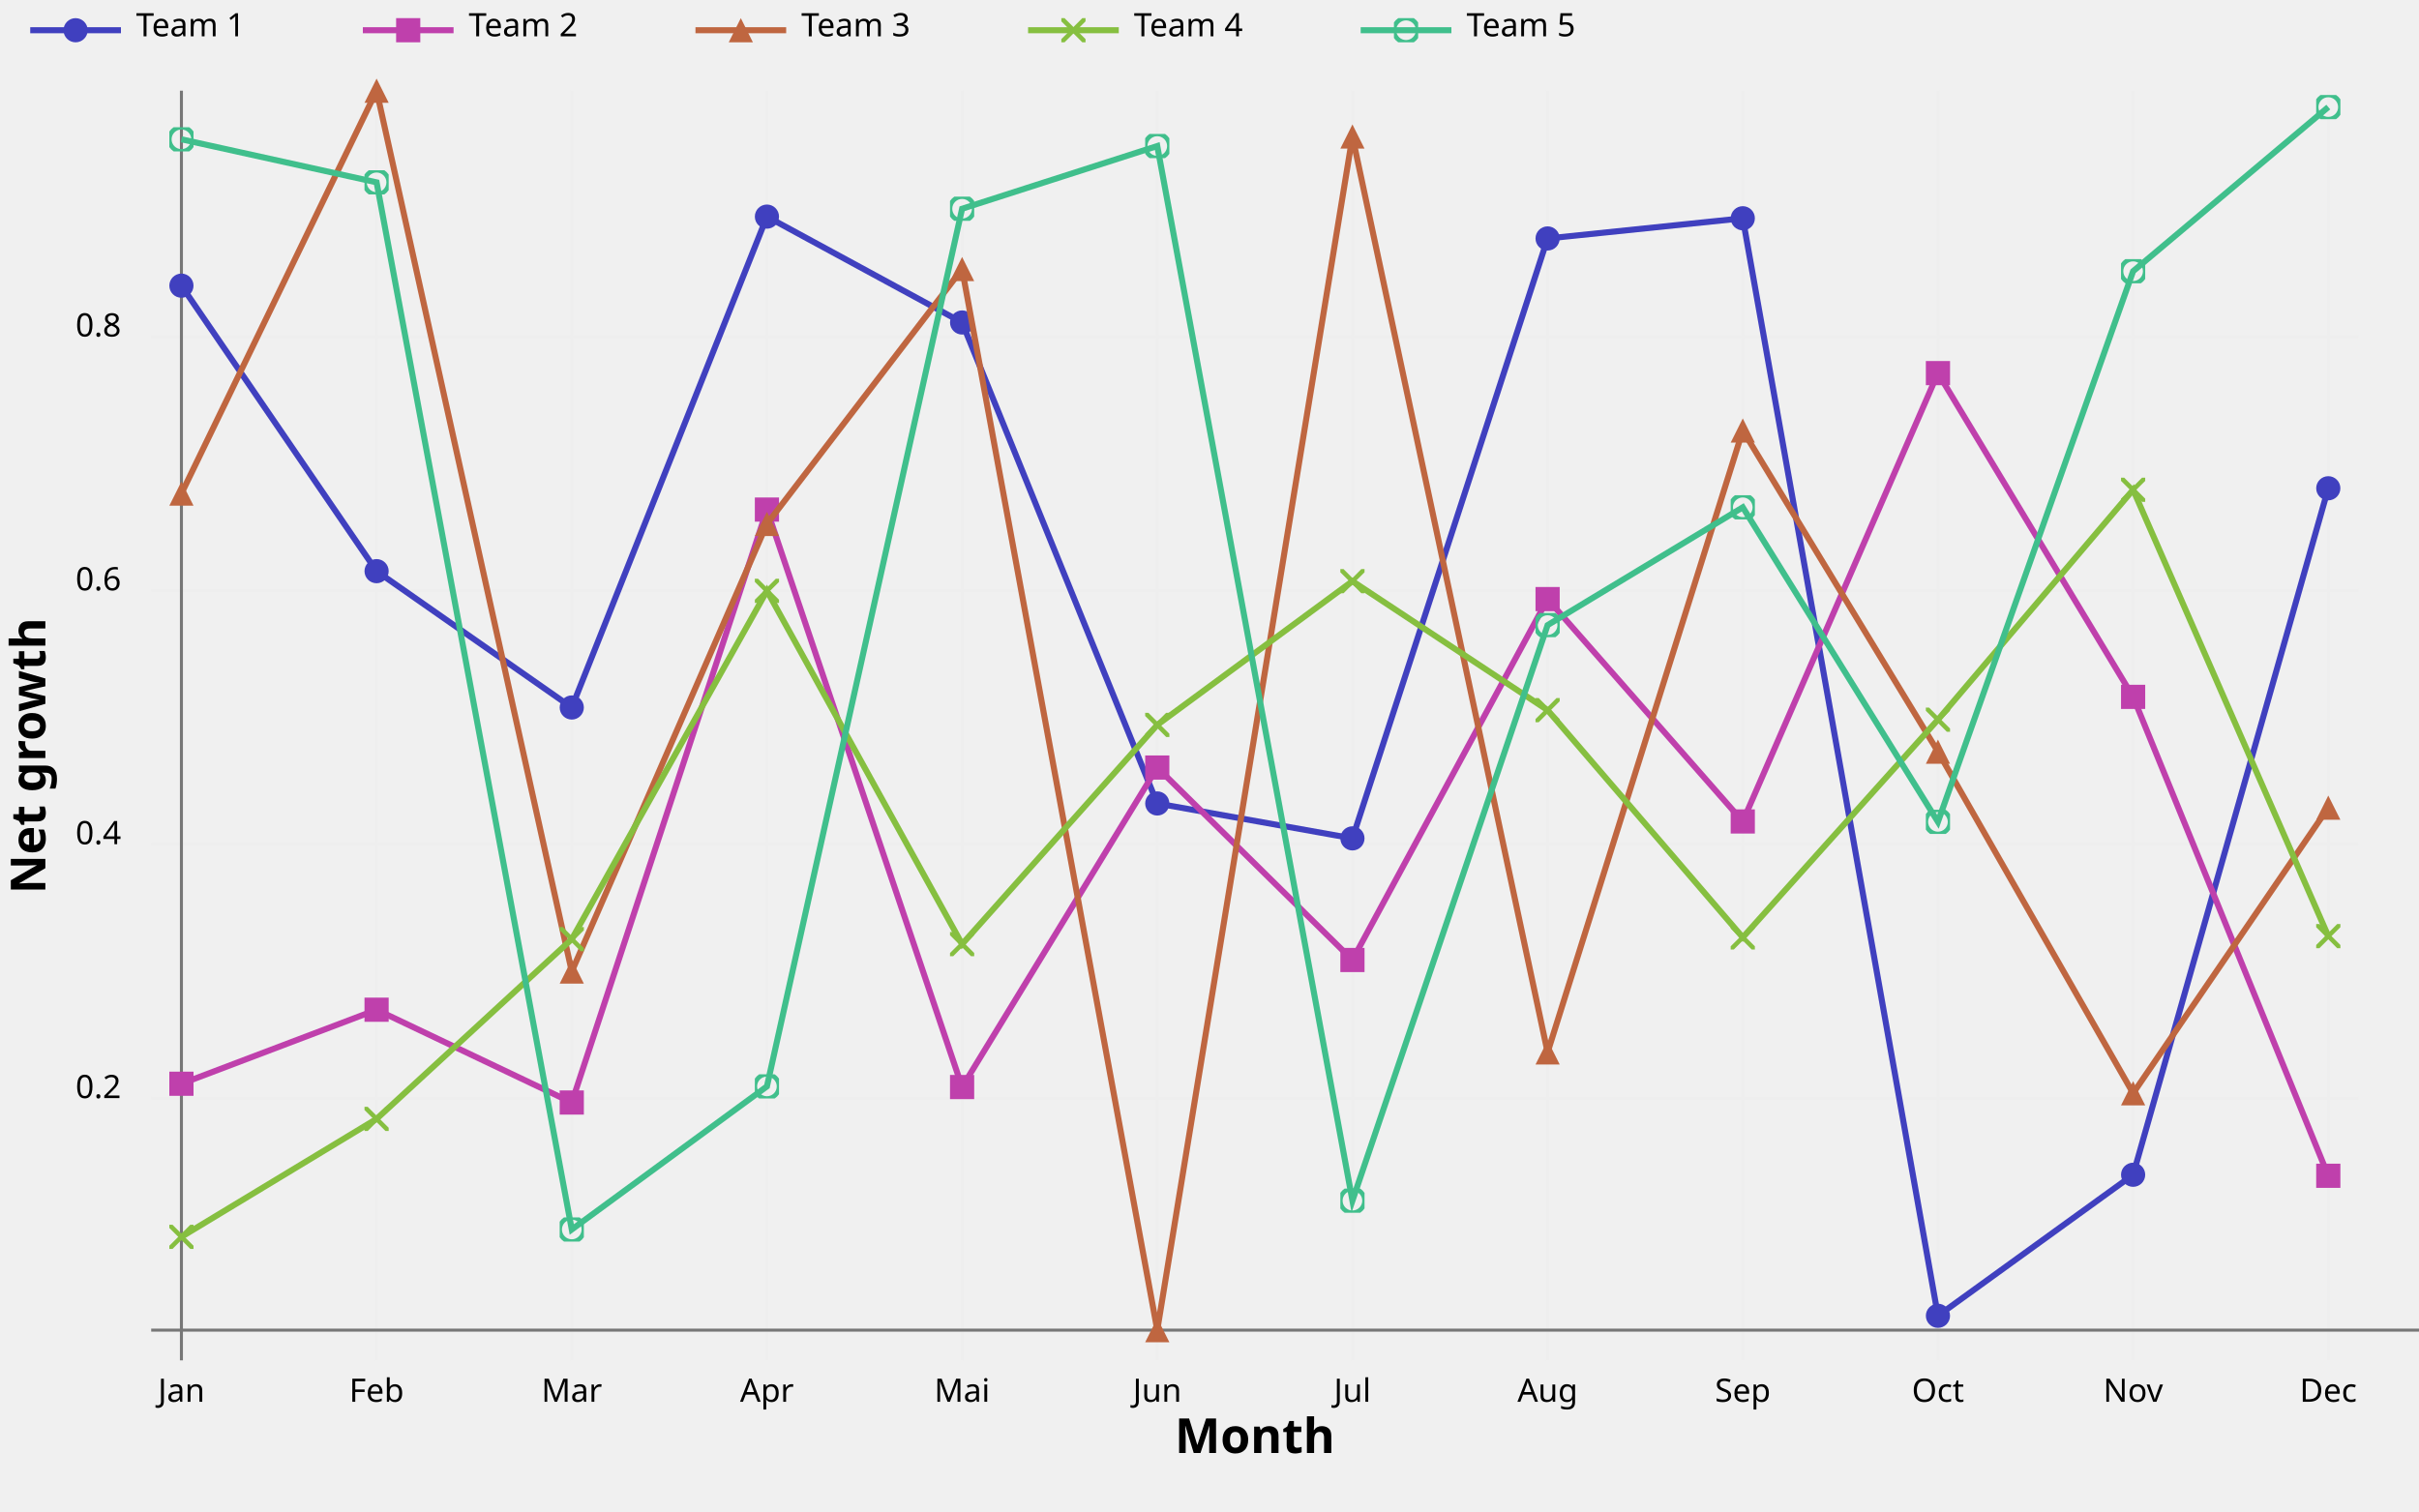
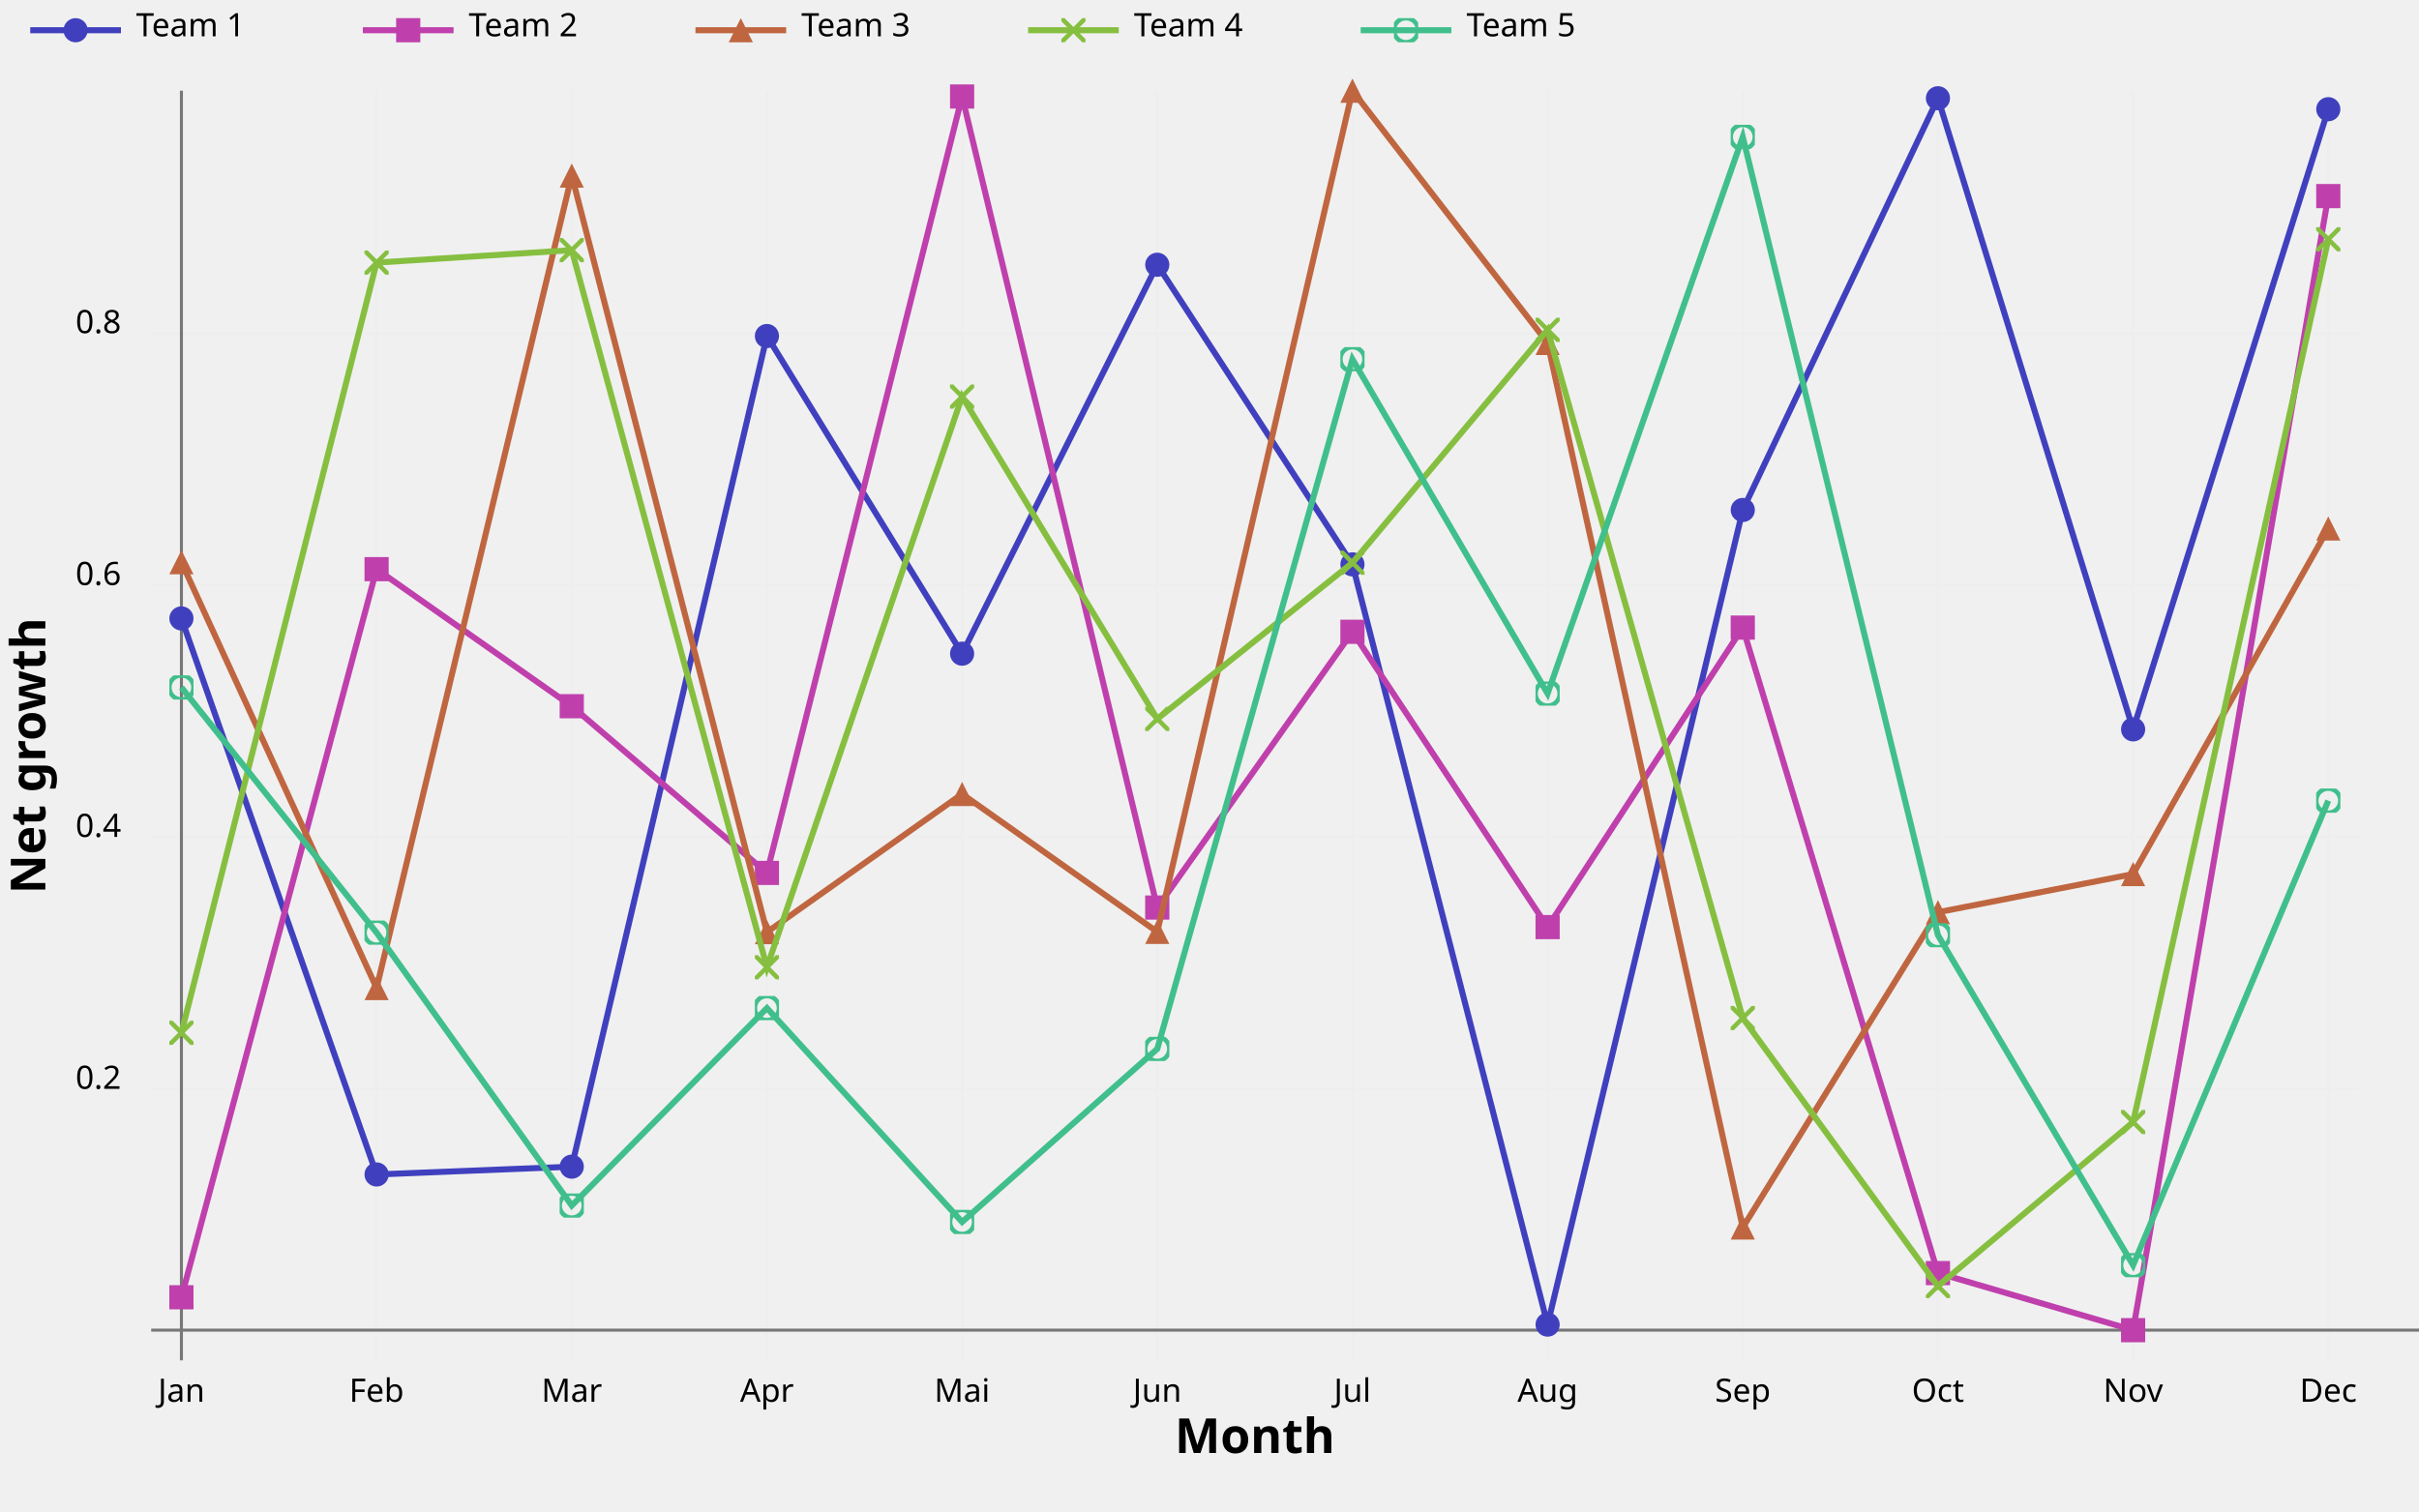
- <svg xmlns="http://www.w3.org/2000/svg" varsion="1.1" width="800" height="500">
-   <style>text { font-size: 8pt; font-family: sans-serif }  .axislegend { font-size: 12pt; font-weight: bold } .hovercircle {z-index:0; cursor:pointer; } .value {z-index: 1; display:none; background-color: #fff; opacity: 0.7; } .hovercircle:hover + .value, .value:hover { display:block; }</style>
+ <svg xmlns="http://www.w3.org/2000/svg" version="1.1" viewBox="0 0 800 500">
+   <style>text { font-size: 8pt; font-family: sans-serif }  .axislegend { font-size: 12pt; font-weight: bold } .hovercircle {z-index:0; cursor:pointer; } .value {z-index: 1; display:none; background-color: #fff; opacity: 1; } .hovercircle:hover + .value, .value:hover { display:block; }</style>
  <defs>
    <marker id="dot0" viewBox="0 0 8 8" refX="4" refY="4" markerWidth="4" markerHeight="4">
      <circle cx="4" cy="4" r="4" fill="#4040BF" />
    </marker>
    <marker id="dot1" viewBox="0 0 8 8" refX="4" refY="4" markerWidth="4" markerHeight="4">
      <rect x="0" y="0" width="8" height="10" fill="#BF40AC" />
    </marker>
    <marker id="dot2" viewBox="0 0 8 8" refX="4" refY="4" markerWidth="4" markerHeight="4">
      <polygon points="0,8 4,0 8,8" fill="#BF6640" />
    </marker>
    <marker id="dot3" viewBox="0 0 8 8" refX="4" refY="4" markerWidth="4" markerHeight="4">
      <line x1="0" y1="0" x2="8" y2="8" stroke="#86BF40" stroke-width="1.5" />
      <line x1="0" y1="8" x2="8" y2="0" stroke="#86BF40" stroke-width="1.5" />
    </marker>
    <marker id="dot4" viewBox="0 0 8 8" refX="4" refY="4" markerWidth="4" markerHeight="4">
      <circle cx="4" cy="4" r="4" stroke="#40BF8C" stroke-width="1.5" fill="none" />
    </marker>
  </defs>
  <polyline points="10,10 25,10 40,10" fill="none" stroke="#4040BF" stroke-width="2" marker-mid="url(#dot0)" />
  <text x="45" y="12" alignment-baseline="middle">Team 1</text>
  <polyline points="120,10 135,10 150,10" fill="none" stroke="#BF40AC" stroke-width="2" marker-mid="url(#dot1)" />
  <text x="155" y="12" alignment-baseline="middle">Team 2</text>
  <polyline points="230,10 245,10 260,10" fill="none" stroke="#BF6640" stroke-width="2" marker-mid="url(#dot2)" />
  <text x="265" y="12" alignment-baseline="middle">Team 3</text>
  <polyline points="340,10 355,10 370,10" fill="none" stroke="#86BF40" stroke-width="2" marker-mid="url(#dot3)" />
  <text x="375" y="12" alignment-baseline="middle">Team 4</text>
  <polyline points="450,10 465,10 480,10" fill="none" stroke="#40BF8C" stroke-width="2" marker-mid="url(#dot4)" />
  <text x="485" y="12" alignment-baseline="middle">Team 5</text>
-   <line x1="50" x2="780" y1="363.24" y2="363.24" stroke="#eee" stroke-width="1" />
-   <text x="25" y="363.24">0.2</text>
-   <line x1="50" x2="780" y1="279.259" y2="279.259" stroke="#eee" stroke-width="1" />
-   <text x="25" y="279.259">0.4</text>
-   <line x1="50" x2="780" y1="195.277" y2="195.277" stroke="#eee" stroke-width="1" />
-   <text x="25" y="195.277">0.6</text>
-   <line x1="50" x2="780" y1="111.295" y2="111.295" stroke="#eee" stroke-width="1" />
-   <text x="25" y="111.295">0.8</text>
+   <line x1="50" x2="780" y1="360.175" y2="360.175" stroke="#eee" stroke-width="1" />
+   <text x="25" y="360.175">0.2</text>
+   <line x1="50" x2="780" y1="276.85" y2="276.85" stroke="#eee" stroke-width="1" />
+   <text x="25" y="276.85">0.4</text>
+   <line x1="50" x2="780" y1="193.525" y2="193.525" stroke="#eee" stroke-width="1" />
+   <text x="25" y="193.525">0.6</text>
+   <line x1="50" x2="780" y1="110.2" y2="110.2" stroke="#eee" stroke-width="1" />
+   <text x="25" y="110.2">0.8</text>
  <line x1="60" x2="60" y1="30" y2="450" stroke="#eee" stroke-width="1" />
  <text x="60" y="460" dominant-baseline="middle" text-anchor="middle">Jan</text>
  <line x1="124.545" x2="124.545" y1="30" y2="450" stroke="#eee" stroke-width="1" />
  <text x="124.545" y="460" dominant-baseline="middle" text-anchor="middle">Feb</text>
  <line x1="189.091" x2="189.091" y1="30" y2="450" stroke="#eee" stroke-width="1" />
  <text x="189.091" y="460" dominant-baseline="middle" text-anchor="middle">Mar</text>
  <line x1="253.636" x2="253.636" y1="30" y2="450" stroke="#eee" stroke-width="1" />
  <text x="253.636" y="460" dominant-baseline="middle" text-anchor="middle">Apr</text>
  <line x1="318.182" x2="318.182" y1="30" y2="450" stroke="#eee" stroke-width="1" />
  <text x="318.182" y="460" dominant-baseline="middle" text-anchor="middle">Mai</text>
  <line x1="382.727" x2="382.727" y1="30" y2="450" stroke="#eee" stroke-width="1" />
  <text x="382.727" y="460" dominant-baseline="middle" text-anchor="middle">Jun</text>
  <line x1="447.273" x2="447.273" y1="30" y2="450" stroke="#eee" stroke-width="1" />
  <text x="447.273" y="460" dominant-baseline="middle" text-anchor="middle">Jul</text>
  <line x1="511.818" x2="511.818" y1="30" y2="450" stroke="#eee" stroke-width="1" />
  <text x="511.818" y="460" dominant-baseline="middle" text-anchor="middle">Aug</text>
  <line x1="576.364" x2="576.364" y1="30" y2="450" stroke="#eee" stroke-width="1" />
  <text x="576.364" y="460" dominant-baseline="middle" text-anchor="middle">Sep</text>
  <line x1="640.909" x2="640.909" y1="30" y2="450" stroke="#eee" stroke-width="1" />
  <text x="640.909" y="460" dominant-baseline="middle" text-anchor="middle">Oct</text>
  <line x1="705.455" x2="705.455" y1="30" y2="450" stroke="#eee" stroke-width="1" />
  <text x="705.455" y="460" dominant-baseline="middle" text-anchor="middle">Nov</text>
  <line x1="770" x2="770" y1="30" y2="450" stroke="#eee" stroke-width="1" />
  <text x="770" y="460" dominant-baseline="middle" text-anchor="middle">Dec</text>
  <line x1="50" x2="800" y1="440" y2="440" stroke="#777" stroke-width="1" />
  <text x="415" y="475" class="axislegend" dominant-baseline="middle" text-anchor="middle">Month</text>
  <line x1="60" x2="60" y1="30" y2="450" stroke="#777" stroke-width="1" />
  <text x="15" y="250" transform="rotate(270, 15, 250)" class="axislegend" text-anchor="middle" alignment-baseline="middle">Net growth</text>
-   <polyline points="60,94.498 124.545,188.936 189.091,234.034 253.636,71.655 318.182,106.676 382.727,265.779 447.273,277.327 511.818,78.878 576.364,72.201 640.909,435.255 705.455,388.603 770,161.516 " fill="none" stroke="#4040BF" stroke-width="2" marker-start="url(#dot0)" marker-mid="url(#dot0)" marker-end="url(#dot0)" />
-   <polyline points="60,358.495 124.545,334.015 189.091,364.71 253.636,168.57 318.182,359.587 382.727,253.896 447.273,317.554 511.818,198.174 576.364,271.742 640.909,123.43 705.455,230.507 770,388.939 " fill="none" stroke="#BF40AC" stroke-width="2" marker-start="url(#dot1)" marker-mid="url(#dot1)" marker-end="url(#dot1)" />
-   <polyline points="60,163.279 124.545,30 189.091,321.375 253.636,173.315 318.182,88.997 382.727,440 447.273,45.159 511.818,348.124 576.364,142.41 640.909,248.647 705.455,361.645 770,267.165 " fill="none" stroke="#BF6640" stroke-width="2" marker-start="url(#dot2)" marker-mid="url(#dot2)" marker-end="url(#dot2)" />
-   <polyline points="60,409.137 124.545,370.127 189.091,310.668 253.636,195.444 318.182,312.305 382.727,239.787 447.273,192.253 511.818,234.916 576.364,310.08 640.909,238.065 705.455,162.02 770,309.66 " fill="none" stroke="#86BF40" stroke-width="2" marker-start="url(#dot3)" marker-mid="url(#dot3)" marker-end="url(#dot3)" />
-   <polyline points="60,46.083 124.545,60.317 189.091,406.701 253.636,359.377 318.182,69.052 382.727,48.308 447.273,397.169 511.818,206.782 576.364,167.814 640.909,271.868 705.455,89.711 770,35.417 " fill="none" stroke="#40BF8C" stroke-width="2" marker-start="url(#dot4)" marker-mid="url(#dot4)" marker-end="url(#dot4)" />
-   <circle class="hovercircle" cx="60" cy="94.498" r="15" fill="#fff" fill-opacity="0" />
-   <text style="paint-order:stroke fill" class="value" x="60" y="84.498" text-anchor="middle" alignment-baseline="middle" stroke="#fff" stroke-width="10" fill="#555">0.84</text>
-   <circle class="hovercircle" cx="124.545" cy="188.936" r="15" fill="#fff" fill-opacity="0" />
-   <text style="paint-order:stroke fill" class="value" x="124.545" y="178.936" text-anchor="middle" alignment-baseline="middle" stroke="#fff" stroke-width="10" fill="#555">0.6151</text>
-   <circle class="hovercircle" cx="189.091" cy="234.034" r="15" fill="#fff" fill-opacity="0" />
-   <text style="paint-order:stroke fill" class="value" x="189.091" y="224.034" text-anchor="middle" alignment-baseline="middle" stroke="#fff" stroke-width="10" fill="#555">0.5077</text>
-   <circle class="hovercircle" cx="253.636" cy="71.655" r="15" fill="#fff" fill-opacity="0" />
-   <text style="paint-order:stroke fill" class="value" x="253.636" y="61.655" text-anchor="middle" alignment-baseline="middle" stroke="#fff" stroke-width="10" fill="#555">0.8944</text>
-   <circle class="hovercircle" cx="318.182" cy="106.676" r="15" fill="#fff" fill-opacity="0" />
-   <text style="paint-order:stroke fill" class="value" x="318.182" y="96.676" text-anchor="middle" alignment-baseline="middle" stroke="#fff" stroke-width="10" fill="#555">0.811</text>
-   <circle class="hovercircle" cx="382.727" cy="265.779" r="15" fill="#fff" fill-opacity="0" />
-   <text style="paint-order:stroke fill" class="value" x="382.727" y="255.779" text-anchor="middle" alignment-baseline="middle" stroke="#fff" stroke-width="10" fill="#555">0.4321</text>
-   <circle class="hovercircle" cx="447.273" cy="277.327" r="15" fill="#fff" fill-opacity="0" />
-   <text style="paint-order:stroke fill" class="value" x="447.273" y="267.327" text-anchor="middle" alignment-baseline="middle" stroke="#fff" stroke-width="10" fill="#555">0.4046</text>
-   <circle class="hovercircle" cx="511.818" cy="78.878" r="15" fill="#fff" fill-opacity="0" />
-   <text style="paint-order:stroke fill" class="value" x="511.818" y="68.878" text-anchor="middle" alignment-baseline="middle" stroke="#fff" stroke-width="10" fill="#555">0.8772</text>
-   <circle class="hovercircle" cx="576.364" cy="72.201" r="15" fill="#fff" fill-opacity="0" />
-   <text style="paint-order:stroke fill" class="value" x="576.364" y="62.201" text-anchor="middle" alignment-baseline="middle" stroke="#fff" stroke-width="10" fill="#555">0.8931</text>
-   <circle class="hovercircle" cx="640.909" cy="435.255" r="15" fill="#fff" fill-opacity="0" />
-   <text style="paint-order:stroke fill" class="value" x="640.909" y="425.255" text-anchor="middle" alignment-baseline="middle" stroke="#fff" stroke-width="10" fill="#555">0.0285</text>
-   <circle class="hovercircle" cx="705.455" cy="388.603" r="15" fill="#fff" fill-opacity="0" />
-   <text style="paint-order:stroke fill" class="value" x="705.455" y="378.603" text-anchor="middle" alignment-baseline="middle" stroke="#fff" stroke-width="10" fill="#555">0.1396</text>
-   <circle class="hovercircle" cx="770" cy="161.516" r="15" fill="#fff" fill-opacity="0" />
-   <text style="paint-order:stroke fill" class="value" x="770" y="151.516" text-anchor="middle" alignment-baseline="middle" stroke="#fff" stroke-width="10" fill="#555">0.6804</text>
-   <circle class="hovercircle" cx="60" cy="358.495" r="15" fill="#fff" fill-opacity="0" />
-   <text style="paint-order:stroke fill" class="value" x="60" y="348.495" text-anchor="middle" alignment-baseline="middle" stroke="#fff" stroke-width="10" fill="#555">0.2113</text>
-   <circle class="hovercircle" cx="124.545" cy="334.015" r="15" fill="#fff" fill-opacity="0" />
-   <text style="paint-order:stroke fill" class="value" x="124.545" y="324.015" text-anchor="middle" alignment-baseline="middle" stroke="#fff" stroke-width="10" fill="#555">0.2696</text>
-   <circle class="hovercircle" cx="189.091" cy="364.71" r="15" fill="#fff" fill-opacity="0" />
-   <text style="paint-order:stroke fill" class="value" x="189.091" y="354.71" text-anchor="middle" alignment-baseline="middle" stroke="#fff" stroke-width="10" fill="#555">0.1965</text>
-   <circle class="hovercircle" cx="253.636" cy="168.57" r="15" fill="#fff" fill-opacity="0" />
-   <text style="paint-order:stroke fill" class="value" x="253.636" y="158.57" text-anchor="middle" alignment-baseline="middle" stroke="#fff" stroke-width="10" fill="#555">0.6636</text>
-   <circle class="hovercircle" cx="318.182" cy="359.587" r="15" fill="#fff" fill-opacity="0" />
-   <text style="paint-order:stroke fill" class="value" x="318.182" y="349.587" text-anchor="middle" alignment-baseline="middle" stroke="#fff" stroke-width="10" fill="#555">0.2087</text>
-   <circle class="hovercircle" cx="382.727" cy="253.896" r="15" fill="#fff" fill-opacity="0" />
-   <text style="paint-order:stroke fill" class="value" x="382.727" y="243.896" text-anchor="middle" alignment-baseline="middle" stroke="#fff" stroke-width="10" fill="#555">0.4604</text>
-   <circle class="hovercircle" cx="447.273" cy="317.554" r="15" fill="#fff" fill-opacity="0" />
-   <text style="paint-order:stroke fill" class="value" x="447.273" y="307.554" text-anchor="middle" alignment-baseline="middle" stroke="#fff" stroke-width="10" fill="#555">0.3088</text>
-   <circle class="hovercircle" cx="511.818" cy="198.174" r="15" fill="#fff" fill-opacity="0" />
-   <text style="paint-order:stroke fill" class="value" x="511.818" y="188.174" text-anchor="middle" alignment-baseline="middle" stroke="#fff" stroke-width="10" fill="#555">0.5931</text>
-   <circle class="hovercircle" cx="576.364" cy="271.742" r="15" fill="#fff" fill-opacity="0" />
-   <text style="paint-order:stroke fill" class="value" x="576.364" y="261.742" text-anchor="middle" alignment-baseline="middle" stroke="#fff" stroke-width="10" fill="#555">0.4179</text>
-   <circle class="hovercircle" cx="640.909" cy="123.43" r="15" fill="#fff" fill-opacity="0" />
-   <text style="paint-order:stroke fill" class="value" x="640.909" y="113.43" text-anchor="middle" alignment-baseline="middle" stroke="#fff" stroke-width="10" fill="#555">0.7711</text>
-   <circle class="hovercircle" cx="705.455" cy="230.507" r="15" fill="#fff" fill-opacity="0" />
-   <text style="paint-order:stroke fill" class="value" x="705.455" y="220.507" text-anchor="middle" alignment-baseline="middle" stroke="#fff" stroke-width="10" fill="#555">0.5161</text>
-   <circle class="hovercircle" cx="770" cy="388.939" r="15" fill="#fff" fill-opacity="0" />
-   <text style="paint-order:stroke fill" class="value" x="770" y="378.939" text-anchor="middle" alignment-baseline="middle" stroke="#fff" stroke-width="10" fill="#555">0.1388</text>
-   <circle class="hovercircle" cx="60" cy="163.279" r="15" fill="#fff" fill-opacity="0" />
-   <text style="paint-order:stroke fill" class="value" x="60" y="153.279" text-anchor="middle" alignment-baseline="middle" stroke="#fff" stroke-width="10" fill="#555">0.6762</text>
-   <circle class="hovercircle" cx="124.545" cy="30" r="15" fill="#fff" fill-opacity="0" />
-   <text style="paint-order:stroke fill" class="value" x="124.545" y="20" text-anchor="middle" alignment-baseline="middle" stroke="#fff" stroke-width="10" fill="#555">0.9936</text>
-   <circle class="hovercircle" cx="189.091" cy="321.375" r="15" fill="#fff" fill-opacity="0" />
-   <text style="paint-order:stroke fill" class="value" x="189.091" y="311.375" text-anchor="middle" alignment-baseline="middle" stroke="#fff" stroke-width="10" fill="#555">0.2997</text>
-   <circle class="hovercircle" cx="253.636" cy="173.315" r="15" fill="#fff" fill-opacity="0" />
-   <text style="paint-order:stroke fill" class="value" x="253.636" y="163.315" text-anchor="middle" alignment-baseline="middle" stroke="#fff" stroke-width="10" fill="#555">0.6523</text>
-   <circle class="hovercircle" cx="318.182" cy="88.997" r="15" fill="#fff" fill-opacity="0" />
-   <text style="paint-order:stroke fill" class="value" x="318.182" y="78.997" text-anchor="middle" alignment-baseline="middle" stroke="#fff" stroke-width="10" fill="#555">0.8531</text>
-   <circle class="hovercircle" cx="382.727" cy="440" r="15" fill="#fff" fill-opacity="0" />
-   <text style="paint-order:stroke fill" class="value" x="382.727" y="430" text-anchor="middle" alignment-baseline="middle" stroke="#fff" stroke-width="10" fill="#555">0.0172</text>
-   <circle class="hovercircle" cx="447.273" cy="45.159" r="15" fill="#fff" fill-opacity="0" />
-   <text style="paint-order:stroke fill" class="value" x="447.273" y="35.159" text-anchor="middle" alignment-baseline="middle" stroke="#fff" stroke-width="10" fill="#555">0.9575</text>
-   <circle class="hovercircle" cx="511.818" cy="348.124" r="15" fill="#fff" fill-opacity="0" />
-   <text style="paint-order:stroke fill" class="value" x="511.818" y="338.124" text-anchor="middle" alignment-baseline="middle" stroke="#fff" stroke-width="10" fill="#555">0.236</text>
-   <circle class="hovercircle" cx="576.364" cy="142.41" r="15" fill="#fff" fill-opacity="0" />
-   <text style="paint-order:stroke fill" class="value" x="576.364" y="132.41" text-anchor="middle" alignment-baseline="middle" stroke="#fff" stroke-width="10" fill="#555">0.7259</text>
-   <circle class="hovercircle" cx="640.909" cy="248.647" r="15" fill="#fff" fill-opacity="0" />
-   <text style="paint-order:stroke fill" class="value" x="640.909" y="238.647" text-anchor="middle" alignment-baseline="middle" stroke="#fff" stroke-width="10" fill="#555">0.4729</text>
-   <circle class="hovercircle" cx="705.455" cy="361.645" r="15" fill="#fff" fill-opacity="0" />
-   <text style="paint-order:stroke fill" class="value" x="705.455" y="351.645" text-anchor="middle" alignment-baseline="middle" stroke="#fff" stroke-width="10" fill="#555">0.2038</text>
-   <circle class="hovercircle" cx="770" cy="267.165" r="15" fill="#fff" fill-opacity="0" />
-   <text style="paint-order:stroke fill" class="value" x="770" y="257.165" text-anchor="middle" alignment-baseline="middle" stroke="#fff" stroke-width="10" fill="#555">0.4288</text>
-   <circle class="hovercircle" cx="60" cy="409.137" r="15" fill="#fff" fill-opacity="0" />
-   <text style="paint-order:stroke fill" class="value" x="60" y="399.137" text-anchor="middle" alignment-baseline="middle" stroke="#fff" stroke-width="10" fill="#555">0.0907</text>
-   <circle class="hovercircle" cx="124.545" cy="370.127" r="15" fill="#fff" fill-opacity="0" />
-   <text style="paint-order:stroke fill" class="value" x="124.545" y="360.127" text-anchor="middle" alignment-baseline="middle" stroke="#fff" stroke-width="10" fill="#555">0.1836</text>
-   <circle class="hovercircle" cx="189.091" cy="310.668" r="15" fill="#fff" fill-opacity="0" />
-   <text style="paint-order:stroke fill" class="value" x="189.091" y="300.668" text-anchor="middle" alignment-baseline="middle" stroke="#fff" stroke-width="10" fill="#555">0.3252</text>
-   <circle class="hovercircle" cx="253.636" cy="195.444" r="15" fill="#fff" fill-opacity="0" />
-   <text style="paint-order:stroke fill" class="value" x="253.636" y="185.444" text-anchor="middle" alignment-baseline="middle" stroke="#fff" stroke-width="10" fill="#555">0.5996</text>
-   <circle class="hovercircle" cx="318.182" cy="312.305" r="15" fill="#fff" fill-opacity="0" />
-   <text style="paint-order:stroke fill" class="value" x="318.182" y="302.305" text-anchor="middle" alignment-baseline="middle" stroke="#fff" stroke-width="10" fill="#555">0.3213</text>
-   <circle class="hovercircle" cx="382.727" cy="239.787" r="15" fill="#fff" fill-opacity="0" />
-   <text style="paint-order:stroke fill" class="value" x="382.727" y="229.787" text-anchor="middle" alignment-baseline="middle" stroke="#fff" stroke-width="10" fill="#555">0.494</text>
-   <circle class="hovercircle" cx="447.273" cy="192.253" r="15" fill="#fff" fill-opacity="0" />
-   <text style="paint-order:stroke fill" class="value" x="447.273" y="182.253" text-anchor="middle" alignment-baseline="middle" stroke="#fff" stroke-width="10" fill="#555">0.6072</text>
-   <circle class="hovercircle" cx="511.818" cy="234.916" r="15" fill="#fff" fill-opacity="0" />
-   <text style="paint-order:stroke fill" class="value" x="511.818" y="224.916" text-anchor="middle" alignment-baseline="middle" stroke="#fff" stroke-width="10" fill="#555">0.5056</text>
-   <circle class="hovercircle" cx="576.364" cy="310.08" r="15" fill="#fff" fill-opacity="0" />
-   <text style="paint-order:stroke fill" class="value" x="576.364" y="300.08" text-anchor="middle" alignment-baseline="middle" stroke="#fff" stroke-width="10" fill="#555">0.3266</text>
-   <circle class="hovercircle" cx="640.909" cy="238.065" r="15" fill="#fff" fill-opacity="0" />
-   <text style="paint-order:stroke fill" class="value" x="640.909" y="228.065" text-anchor="middle" alignment-baseline="middle" stroke="#fff" stroke-width="10" fill="#555">0.4981</text>
-   <circle class="hovercircle" cx="705.455" cy="162.02" r="15" fill="#fff" fill-opacity="0" />
-   <text style="paint-order:stroke fill" class="value" x="705.455" y="152.02" text-anchor="middle" alignment-baseline="middle" stroke="#fff" stroke-width="10" fill="#555">0.6792</text>
-   <circle class="hovercircle" cx="770" cy="309.66" r="15" fill="#fff" fill-opacity="0" />
-   <text style="paint-order:stroke fill" class="value" x="770" y="299.66" text-anchor="middle" alignment-baseline="middle" stroke="#fff" stroke-width="10" fill="#555">0.3276</text>
-   <circle class="hovercircle" cx="60" cy="46.083" r="15" fill="#fff" fill-opacity="0" />
-   <text style="paint-order:stroke fill" class="value" x="60" y="36.083" text-anchor="middle" alignment-baseline="middle" stroke="#fff" stroke-width="10" fill="#555">0.9553</text>
-   <circle class="hovercircle" cx="124.545" cy="60.317" r="15" fill="#fff" fill-opacity="0" />
-   <text style="paint-order:stroke fill" class="value" x="124.545" y="50.317" text-anchor="middle" alignment-baseline="middle" stroke="#fff" stroke-width="10" fill="#555">0.9214</text>
-   <circle class="hovercircle" cx="189.091" cy="406.701" r="15" fill="#fff" fill-opacity="0" />
-   <text style="paint-order:stroke fill" class="value" x="189.091" y="396.701" text-anchor="middle" alignment-baseline="middle" stroke="#fff" stroke-width="10" fill="#555">0.0965</text>
-   <circle class="hovercircle" cx="253.636" cy="359.377" r="15" fill="#fff" fill-opacity="0" />
-   <text style="paint-order:stroke fill" class="value" x="253.636" y="349.377" text-anchor="middle" alignment-baseline="middle" stroke="#fff" stroke-width="10" fill="#555">0.2092</text>
-   <circle class="hovercircle" cx="318.182" cy="69.052" r="15" fill="#fff" fill-opacity="0" />
-   <text style="paint-order:stroke fill" class="value" x="318.182" y="59.052" text-anchor="middle" alignment-baseline="middle" stroke="#fff" stroke-width="10" fill="#555">0.9006</text>
-   <circle class="hovercircle" cx="382.727" cy="48.308" r="15" fill="#fff" fill-opacity="0" />
-   <text style="paint-order:stroke fill" class="value" x="382.727" y="38.308" text-anchor="middle" alignment-baseline="middle" stroke="#fff" stroke-width="10" fill="#555">0.95</text>
-   <circle class="hovercircle" cx="447.273" cy="397.169" r="15" fill="#fff" fill-opacity="0" />
-   <text style="paint-order:stroke fill" class="value" x="447.273" y="387.169" text-anchor="middle" alignment-baseline="middle" stroke="#fff" stroke-width="10" fill="#555">0.1192</text>
-   <circle class="hovercircle" cx="511.818" cy="206.782" r="15" fill="#fff" fill-opacity="0" />
-   <text style="paint-order:stroke fill" class="value" x="511.818" y="196.782" text-anchor="middle" alignment-baseline="middle" stroke="#fff" stroke-width="10" fill="#555">0.5726</text>
-   <circle class="hovercircle" cx="576.364" cy="167.814" r="15" fill="#fff" fill-opacity="0" />
-   <text style="paint-order:stroke fill" class="value" x="576.364" y="157.814" text-anchor="middle" alignment-baseline="middle" stroke="#fff" stroke-width="10" fill="#555">0.6654</text>
-   <circle class="hovercircle" cx="640.909" cy="271.868" r="15" fill="#fff" fill-opacity="0" />
-   <text style="paint-order:stroke fill" class="value" x="640.909" y="261.868" text-anchor="middle" alignment-baseline="middle" stroke="#fff" stroke-width="10" fill="#555">0.4176</text>
-   <circle class="hovercircle" cx="705.455" cy="89.711" r="15" fill="#fff" fill-opacity="0" />
-   <text style="paint-order:stroke fill" class="value" x="705.455" y="79.711" text-anchor="middle" alignment-baseline="middle" stroke="#fff" stroke-width="10" fill="#555">0.8514</text>
-   <circle class="hovercircle" cx="770" cy="35.417" r="15" fill="#fff" fill-opacity="0" />
-   <text style="paint-order:stroke fill" class="value" x="770" y="25.417" text-anchor="middle" alignment-baseline="middle" stroke="#fff" stroke-width="10" fill="#555">0.9807</text>
+   <polyline points="60,204.566 124.545,388.505 189.091,385.922 253.636,111.158 318.182,216.231 382.727,87.577 447.273,186.692 511.818,438.167 576.364,168.694 640.909,32.5 705.455,241.27 770,36.124 " fill="none" stroke="#4040BF" stroke-width="2" marker-start="url(#dot0)" marker-mid="url(#dot0)" marker-end="url(#dot0)" />
+   <polyline points="60,429.126 124.545,188.276 189.091,233.604 253.636,288.765 318.182,31.916 382.727,300.223 447.273,208.982 511.818,306.68 576.364,207.607 640.909,421.127 705.455,440 770,64.871 " fill="none" stroke="#BF40AC" stroke-width="2" marker-start="url(#dot1)" marker-mid="url(#dot1)" marker-end="url(#dot1)" />
+   <polyline points="60,185.984 124.545,326.845 189.091,58.08 253.636,308.347 318.182,262.643 382.727,308.263 447.273,30 511.818,113.45 576.364,406.045 640.909,301.764 705.455,289.14 770,174.819 " fill="none" stroke="#BF6640" stroke-width="2" marker-start="url(#dot2)" marker-mid="url(#dot2)" marker-end="url(#dot2)" />
+   <polyline points="60,341.635 124.545,86.869 189.091,82.745 253.636,319.971 318.182,131.198 382.727,237.812 447.273,186.151 511.818,109.117 576.364,336.76 640.909,425.418 705.455,371.174 770,79.162 " fill="none" stroke="#86BF40" stroke-width="2" marker-start="url(#dot3)" marker-mid="url(#dot3)" marker-end="url(#dot3)" />
+   <polyline points="60,227.397 124.545,308.513 189.091,398.796 253.636,333.469 318.182,404.212 382.727,346.968 447.273,118.824 511.818,229.438 576.364,45.29 640.909,309.347 705.455,418.502 770,264.851 " fill="none" stroke="#40BF8C" stroke-width="2" marker-start="url(#dot4)" marker-mid="url(#dot4)" marker-end="url(#dot4)" />
+   <circle class="hovercircle" cx="60" cy="204.566" r="15" fill="#fff" fill-opacity="0" />
+   <text style="paint-order:stroke fill" class="value" x="60" y="194.566" text-anchor="middle" alignment-baseline="middle" stroke="#fff" stroke-width="10" fill="#555">0.5735</text>
+   <circle class="hovercircle" cx="124.545" cy="388.505" r="15" fill="#fff" fill-opacity="0" />
+   <text style="paint-order:stroke fill" class="value" x="124.545" y="378.505" text-anchor="middle" alignment-baseline="middle" stroke="#fff" stroke-width="10" fill="#555">0.132</text>
+   <circle class="hovercircle" cx="189.091" cy="385.922" r="15" fill="#fff" fill-opacity="0" />
+   <text style="paint-order:stroke fill" class="value" x="189.091" y="375.922" text-anchor="middle" alignment-baseline="middle" stroke="#fff" stroke-width="10" fill="#555">0.1382</text>
+   <circle class="hovercircle" cx="253.636" cy="111.158" r="15" fill="#fff" fill-opacity="0" />
+   <text style="paint-order:stroke fill" class="value" x="253.636" y="101.158" text-anchor="middle" alignment-baseline="middle" stroke="#fff" stroke-width="10" fill="#555">0.7977</text>
+   <circle class="hovercircle" cx="318.182" cy="216.231" r="15" fill="#fff" fill-opacity="0" />
+   <text style="paint-order:stroke fill" class="value" x="318.182" y="206.231" text-anchor="middle" alignment-baseline="middle" stroke="#fff" stroke-width="10" fill="#555">0.5455</text>
+   <circle class="hovercircle" cx="382.727" cy="87.577" r="15" fill="#fff" fill-opacity="0" />
+   <text style="paint-order:stroke fill" class="value" x="382.727" y="77.577" text-anchor="middle" alignment-baseline="middle" stroke="#fff" stroke-width="10" fill="#555">0.8543</text>
+   <circle class="hovercircle" cx="447.273" cy="186.692" r="15" fill="#fff" fill-opacity="0" />
+   <text style="paint-order:stroke fill" class="value" x="447.273" y="176.692" text-anchor="middle" alignment-baseline="middle" stroke="#fff" stroke-width="10" fill="#555">0.6164</text>
+   <circle class="hovercircle" cx="511.818" cy="438.167" r="15" fill="#fff" fill-opacity="0" />
+   <text style="paint-order:stroke fill" class="value" x="511.818" y="428.167" text-anchor="middle" alignment-baseline="middle" stroke="#fff" stroke-width="10" fill="#555">0.0128</text>
+   <circle class="hovercircle" cx="576.364" cy="168.694" r="15" fill="#fff" fill-opacity="0" />
+   <text style="paint-order:stroke fill" class="value" x="576.364" y="158.694" text-anchor="middle" alignment-baseline="middle" stroke="#fff" stroke-width="10" fill="#555">0.6596</text>
+   <circle class="hovercircle" cx="640.909" cy="32.5" r="15" fill="#fff" fill-opacity="0" />
+   <text style="paint-order:stroke fill" class="value" x="640.909" y="22.5" text-anchor="middle" alignment-baseline="middle" stroke="#fff" stroke-width="10" fill="#555">0.9865</text>
+   <circle class="hovercircle" cx="705.455" cy="241.27" r="15" fill="#fff" fill-opacity="0" />
+   <text style="paint-order:stroke fill" class="value" x="705.455" y="231.27" text-anchor="middle" alignment-baseline="middle" stroke="#fff" stroke-width="10" fill="#555">0.4854</text>
+   <circle class="hovercircle" cx="770" cy="36.124" r="15" fill="#fff" fill-opacity="0" />
+   <text style="paint-order:stroke fill" class="value" x="770" y="26.124" text-anchor="middle" alignment-baseline="middle" stroke="#fff" stroke-width="10" fill="#555">0.9778</text>
+   <circle class="hovercircle" cx="60" cy="429.126" r="15" fill="#fff" fill-opacity="0" />
+   <text style="paint-order:stroke fill" class="value" x="60" y="419.126" text-anchor="middle" alignment-baseline="middle" stroke="#fff" stroke-width="10" fill="#555">0.0345</text>
+   <circle class="hovercircle" cx="124.545" cy="188.276" r="15" fill="#fff" fill-opacity="0" />
+   <text style="paint-order:stroke fill" class="value" x="124.545" y="178.276" text-anchor="middle" alignment-baseline="middle" stroke="#fff" stroke-width="10" fill="#555">0.6126</text>
+   <circle class="hovercircle" cx="189.091" cy="233.604" r="15" fill="#fff" fill-opacity="0" />
+   <text style="paint-order:stroke fill" class="value" x="189.091" y="223.604" text-anchor="middle" alignment-baseline="middle" stroke="#fff" stroke-width="10" fill="#555">0.5038</text>
+   <circle class="hovercircle" cx="253.636" cy="288.765" r="15" fill="#fff" fill-opacity="0" />
+   <text style="paint-order:stroke fill" class="value" x="253.636" y="278.765" text-anchor="middle" alignment-baseline="middle" stroke="#fff" stroke-width="10" fill="#555">0.3714</text>
+   <circle class="hovercircle" cx="318.182" cy="31.916" r="15" fill="#fff" fill-opacity="0" />
+   <text style="paint-order:stroke fill" class="value" x="318.182" y="21.916" text-anchor="middle" alignment-baseline="middle" stroke="#fff" stroke-width="10" fill="#555">0.9879</text>
+   <circle class="hovercircle" cx="382.727" cy="300.223" r="15" fill="#fff" fill-opacity="0" />
+   <text style="paint-order:stroke fill" class="value" x="382.727" y="290.223" text-anchor="middle" alignment-baseline="middle" stroke="#fff" stroke-width="10" fill="#555">0.3439</text>
+   <circle class="hovercircle" cx="447.273" cy="208.982" r="15" fill="#fff" fill-opacity="0" />
+   <text style="paint-order:stroke fill" class="value" x="447.273" y="198.982" text-anchor="middle" alignment-baseline="middle" stroke="#fff" stroke-width="10" fill="#555">0.5629</text>
+   <circle class="hovercircle" cx="511.818" cy="306.68" r="15" fill="#fff" fill-opacity="0" />
+   <text style="paint-order:stroke fill" class="value" x="511.818" y="296.68" text-anchor="middle" alignment-baseline="middle" stroke="#fff" stroke-width="10" fill="#555">0.3284</text>
+   <circle class="hovercircle" cx="576.364" cy="207.607" r="15" fill="#fff" fill-opacity="0" />
+   <text style="paint-order:stroke fill" class="value" x="576.364" y="197.607" text-anchor="middle" alignment-baseline="middle" stroke="#fff" stroke-width="10" fill="#555">0.5662</text>
+   <circle class="hovercircle" cx="640.909" cy="421.127" r="15" fill="#fff" fill-opacity="0" />
+   <text style="paint-order:stroke fill" class="value" x="640.909" y="411.127" text-anchor="middle" alignment-baseline="middle" stroke="#fff" stroke-width="10" fill="#555">0.0537</text>
+   <circle class="hovercircle" cx="705.455" cy="440" r="15" fill="#fff" fill-opacity="0" />
+   <text style="paint-order:stroke fill" class="value" x="705.455" y="430" text-anchor="middle" alignment-baseline="middle" stroke="#fff" stroke-width="10" fill="#555">0.0084</text>
+   <circle class="hovercircle" cx="770" cy="64.871" r="15" fill="#fff" fill-opacity="0" />
+   <text style="paint-order:stroke fill" class="value" x="770" y="54.871" text-anchor="middle" alignment-baseline="middle" stroke="#fff" stroke-width="10" fill="#555">0.9088</text>
+   <circle class="hovercircle" cx="60" cy="185.984" r="15" fill="#fff" fill-opacity="0" />
+   <text style="paint-order:stroke fill" class="value" x="60" y="175.984" text-anchor="middle" alignment-baseline="middle" stroke="#fff" stroke-width="10" fill="#555">0.6181</text>
+   <circle class="hovercircle" cx="124.545" cy="326.845" r="15" fill="#fff" fill-opacity="0" />
+   <text style="paint-order:stroke fill" class="value" x="124.545" y="316.845" text-anchor="middle" alignment-baseline="middle" stroke="#fff" stroke-width="10" fill="#555">0.28</text>
+   <circle class="hovercircle" cx="189.091" cy="58.08" r="15" fill="#fff" fill-opacity="0" />
+   <text style="paint-order:stroke fill" class="value" x="189.091" y="48.08" text-anchor="middle" alignment-baseline="middle" stroke="#fff" stroke-width="10" fill="#555">0.9251</text>
+   <circle class="hovercircle" cx="253.636" cy="308.347" r="15" fill="#fff" fill-opacity="0" />
+   <text style="paint-order:stroke fill" class="value" x="253.636" y="298.347" text-anchor="middle" alignment-baseline="middle" stroke="#fff" stroke-width="10" fill="#555">0.3244</text>
+   <circle class="hovercircle" cx="318.182" cy="262.643" r="15" fill="#fff" fill-opacity="0" />
+   <text style="paint-order:stroke fill" class="value" x="318.182" y="252.643" text-anchor="middle" alignment-baseline="middle" stroke="#fff" stroke-width="10" fill="#555">0.4341</text>
+   <circle class="hovercircle" cx="382.727" cy="308.263" r="15" fill="#fff" fill-opacity="0" />
+   <text style="paint-order:stroke fill" class="value" x="382.727" y="298.263" text-anchor="middle" alignment-baseline="middle" stroke="#fff" stroke-width="10" fill="#555">0.3246</text>
+   <circle class="hovercircle" cx="447.273" cy="30" r="15" fill="#fff" fill-opacity="0" />
+   <text style="paint-order:stroke fill" class="value" x="447.273" y="20" text-anchor="middle" alignment-baseline="middle" stroke="#fff" stroke-width="10" fill="#555">0.9925</text>
+   <circle class="hovercircle" cx="511.818" cy="113.45" r="15" fill="#fff" fill-opacity="0" />
+   <text style="paint-order:stroke fill" class="value" x="511.818" y="103.45" text-anchor="middle" alignment-baseline="middle" stroke="#fff" stroke-width="10" fill="#555">0.7922</text>
+   <circle class="hovercircle" cx="576.364" cy="406.045" r="15" fill="#fff" fill-opacity="0" />
+   <text style="paint-order:stroke fill" class="value" x="576.364" y="396.045" text-anchor="middle" alignment-baseline="middle" stroke="#fff" stroke-width="10" fill="#555">0.0899</text>
+   <circle class="hovercircle" cx="640.909" cy="301.764" r="15" fill="#fff" fill-opacity="0" />
+   <text style="paint-order:stroke fill" class="value" x="640.909" y="291.764" text-anchor="middle" alignment-baseline="middle" stroke="#fff" stroke-width="10" fill="#555">0.3402</text>
+   <circle class="hovercircle" cx="705.455" cy="289.14" r="15" fill="#fff" fill-opacity="0" />
+   <text style="paint-order:stroke fill" class="value" x="705.455" y="279.14" text-anchor="middle" alignment-baseline="middle" stroke="#fff" stroke-width="10" fill="#555">0.3705</text>
+   <circle class="hovercircle" cx="770" cy="174.819" r="15" fill="#fff" fill-opacity="0" />
+   <text style="paint-order:stroke fill" class="value" x="770" y="164.819" text-anchor="middle" alignment-baseline="middle" stroke="#fff" stroke-width="10" fill="#555">0.6449</text>
+   <circle class="hovercircle" cx="60" cy="341.635" r="15" fill="#fff" fill-opacity="0" />
+   <text style="paint-order:stroke fill" class="value" x="60" y="331.635" text-anchor="middle" alignment-baseline="middle" stroke="#fff" stroke-width="10" fill="#555">0.2445</text>
+   <circle class="hovercircle" cx="124.545" cy="86.869" r="15" fill="#fff" fill-opacity="0" />
+   <text style="paint-order:stroke fill" class="value" x="124.545" y="76.869" text-anchor="middle" alignment-baseline="middle" stroke="#fff" stroke-width="10" fill="#555">0.856</text>
+   <circle class="hovercircle" cx="189.091" cy="82.745" r="15" fill="#fff" fill-opacity="0" />
+   <text style="paint-order:stroke fill" class="value" x="189.091" y="72.745" text-anchor="middle" alignment-baseline="middle" stroke="#fff" stroke-width="10" fill="#555">0.8659</text>
+   <circle class="hovercircle" cx="253.636" cy="319.971" r="15" fill="#fff" fill-opacity="0" />
+   <text style="paint-order:stroke fill" class="value" x="253.636" y="309.971" text-anchor="middle" alignment-baseline="middle" stroke="#fff" stroke-width="10" fill="#555">0.2965</text>
+   <circle class="hovercircle" cx="318.182" cy="131.198" r="15" fill="#fff" fill-opacity="0" />
+   <text style="paint-order:stroke fill" class="value" x="318.182" y="121.198" text-anchor="middle" alignment-baseline="middle" stroke="#fff" stroke-width="10" fill="#555">0.7496</text>
+   <circle class="hovercircle" cx="382.727" cy="237.812" r="15" fill="#fff" fill-opacity="0" />
+   <text style="paint-order:stroke fill" class="value" x="382.727" y="227.812" text-anchor="middle" alignment-baseline="middle" stroke="#fff" stroke-width="10" fill="#555">0.4937</text>
+   <circle class="hovercircle" cx="447.273" cy="186.151" r="15" fill="#fff" fill-opacity="0" />
+   <text style="paint-order:stroke fill" class="value" x="447.273" y="176.151" text-anchor="middle" alignment-baseline="middle" stroke="#fff" stroke-width="10" fill="#555">0.6177</text>
+   <circle class="hovercircle" cx="511.818" cy="109.117" r="15" fill="#fff" fill-opacity="0" />
+   <text style="paint-order:stroke fill" class="value" x="511.818" y="99.117" text-anchor="middle" alignment-baseline="middle" stroke="#fff" stroke-width="10" fill="#555">0.8026</text>
+   <circle class="hovercircle" cx="576.364" cy="336.76" r="15" fill="#fff" fill-opacity="0" />
+   <text style="paint-order:stroke fill" class="value" x="576.364" y="326.76" text-anchor="middle" alignment-baseline="middle" stroke="#fff" stroke-width="10" fill="#555">0.2562</text>
+   <circle class="hovercircle" cx="640.909" cy="425.418" r="15" fill="#fff" fill-opacity="0" />
+   <text style="paint-order:stroke fill" class="value" x="640.909" y="415.418" text-anchor="middle" alignment-baseline="middle" stroke="#fff" stroke-width="10" fill="#555">0.0434</text>
+   <circle class="hovercircle" cx="705.455" cy="371.174" r="15" fill="#fff" fill-opacity="0" />
+   <text style="paint-order:stroke fill" class="value" x="705.455" y="361.174" text-anchor="middle" alignment-baseline="middle" stroke="#fff" stroke-width="10" fill="#555">0.1736</text>
+   <circle class="hovercircle" cx="770" cy="79.162" r="15" fill="#fff" fill-opacity="0" />
+   <text style="paint-order:stroke fill" class="value" x="770" y="69.162" text-anchor="middle" alignment-baseline="middle" stroke="#fff" stroke-width="10" fill="#555">0.8745</text>
+   <circle class="hovercircle" cx="60" cy="227.397" r="15" fill="#fff" fill-opacity="0" />
+   <text style="paint-order:stroke fill" class="value" x="60" y="217.397" text-anchor="middle" alignment-baseline="middle" stroke="#fff" stroke-width="10" fill="#555">0.5187</text>
+   <circle class="hovercircle" cx="124.545" cy="308.513" r="15" fill="#fff" fill-opacity="0" />
+   <text style="paint-order:stroke fill" class="value" x="124.545" y="298.513" text-anchor="middle" alignment-baseline="middle" stroke="#fff" stroke-width="10" fill="#555">0.324</text>
+   <circle class="hovercircle" cx="189.091" cy="398.796" r="15" fill="#fff" fill-opacity="0" />
+   <text style="paint-order:stroke fill" class="value" x="189.091" y="388.796" text-anchor="middle" alignment-baseline="middle" stroke="#fff" stroke-width="10" fill="#555">0.1073</text>
+   <circle class="hovercircle" cx="253.636" cy="333.469" r="15" fill="#fff" fill-opacity="0" />
+   <text style="paint-order:stroke fill" class="value" x="253.636" y="323.469" text-anchor="middle" alignment-baseline="middle" stroke="#fff" stroke-width="10" fill="#555">0.2641</text>
+   <circle class="hovercircle" cx="318.182" cy="404.212" r="15" fill="#fff" fill-opacity="0" />
+   <text style="paint-order:stroke fill" class="value" x="318.182" y="394.212" text-anchor="middle" alignment-baseline="middle" stroke="#fff" stroke-width="10" fill="#555">0.0943</text>
+   <circle class="hovercircle" cx="382.727" cy="346.968" r="15" fill="#fff" fill-opacity="0" />
+   <text style="paint-order:stroke fill" class="value" x="382.727" y="336.968" text-anchor="middle" alignment-baseline="middle" stroke="#fff" stroke-width="10" fill="#555">0.2317</text>
+   <circle class="hovercircle" cx="447.273" cy="118.824" r="15" fill="#fff" fill-opacity="0" />
+   <text style="paint-order:stroke fill" class="value" x="447.273" y="108.824" text-anchor="middle" alignment-baseline="middle" stroke="#fff" stroke-width="10" fill="#555">0.7793</text>
+   <circle class="hovercircle" cx="511.818" cy="229.438" r="15" fill="#fff" fill-opacity="0" />
+   <text style="paint-order:stroke fill" class="value" x="511.818" y="219.438" text-anchor="middle" alignment-baseline="middle" stroke="#fff" stroke-width="10" fill="#555">0.5138</text>
+   <circle class="hovercircle" cx="576.364" cy="45.29" r="15" fill="#fff" fill-opacity="0" />
+   <text style="paint-order:stroke fill" class="value" x="576.364" y="35.29" text-anchor="middle" alignment-baseline="middle" stroke="#fff" stroke-width="10" fill="#555">0.9558</text>
+   <circle class="hovercircle" cx="640.909" cy="309.347" r="15" fill="#fff" fill-opacity="0" />
+   <text style="paint-order:stroke fill" class="value" x="640.909" y="299.347" text-anchor="middle" alignment-baseline="middle" stroke="#fff" stroke-width="10" fill="#555">0.322</text>
+   <circle class="hovercircle" cx="705.455" cy="418.502" r="15" fill="#fff" fill-opacity="0" />
+   <text style="paint-order:stroke fill" class="value" x="705.455" y="408.502" text-anchor="middle" alignment-baseline="middle" stroke="#fff" stroke-width="10" fill="#555">0.06</text>
+   <circle class="hovercircle" cx="770" cy="264.851" r="15" fill="#fff" fill-opacity="0" />
+   <text style="paint-order:stroke fill" class="value" x="770" y="254.851" text-anchor="middle" alignment-baseline="middle" stroke="#fff" stroke-width="10" fill="#555">0.4288</text>
</svg>
